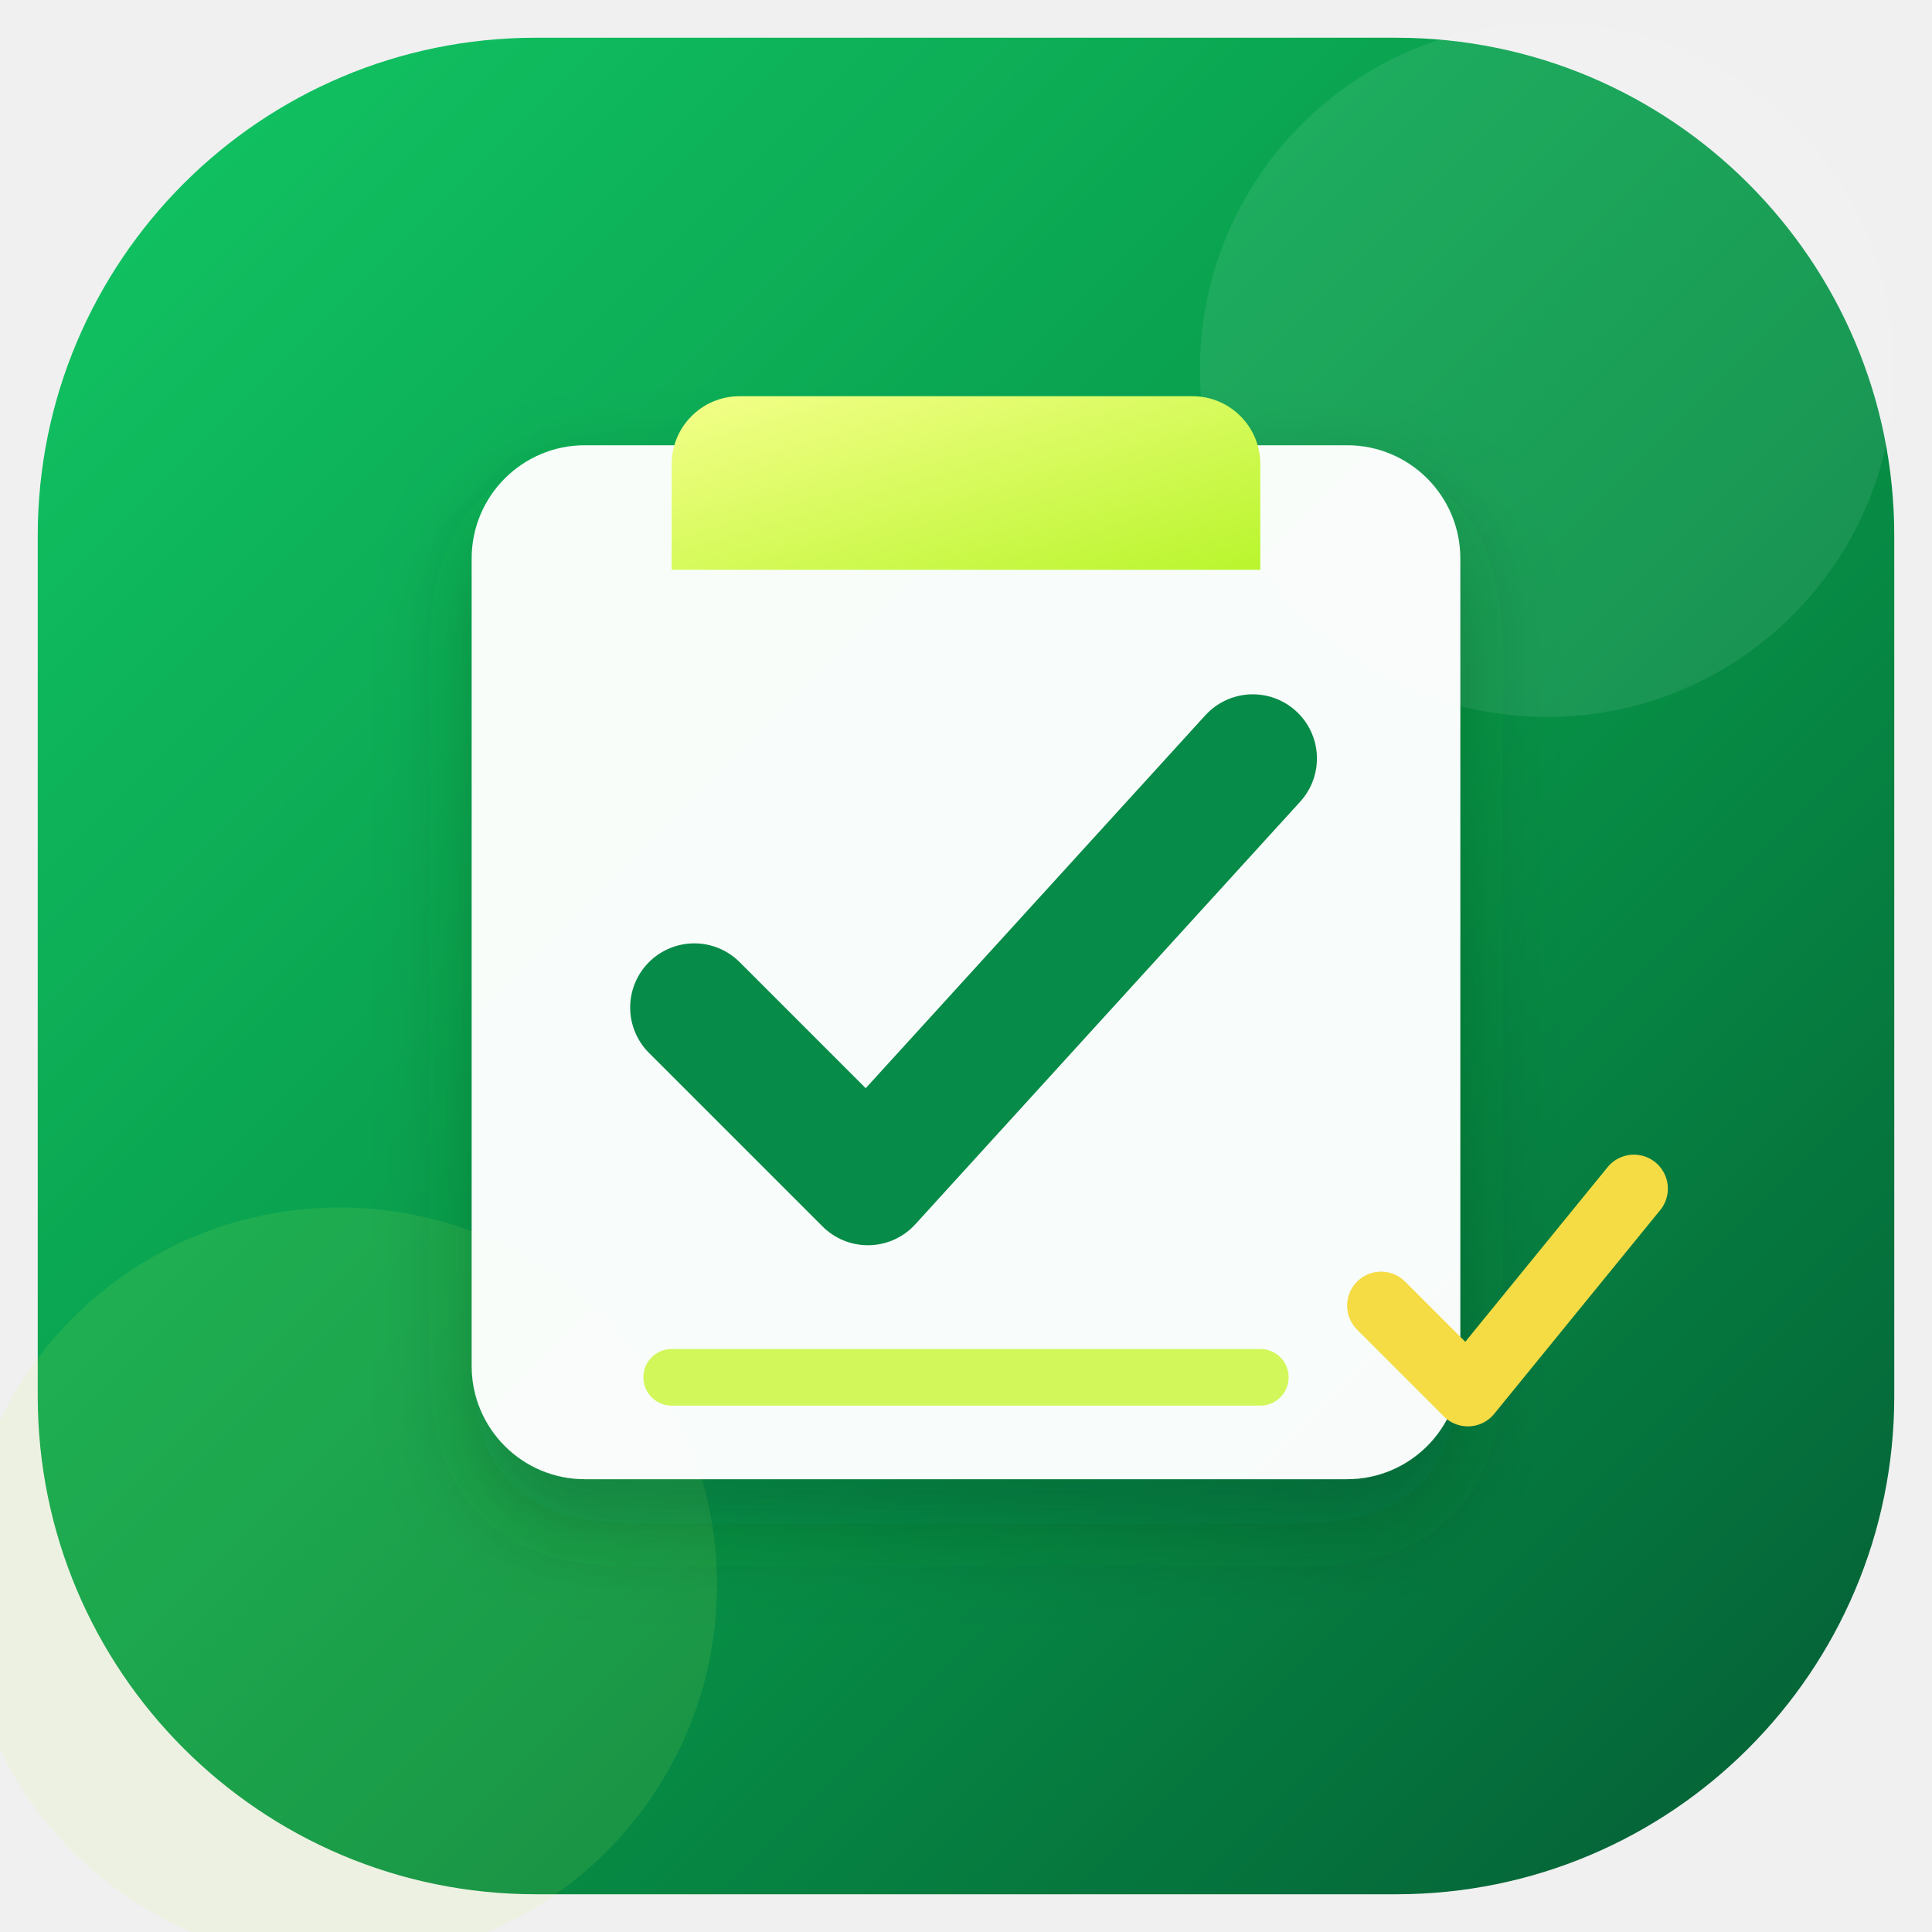
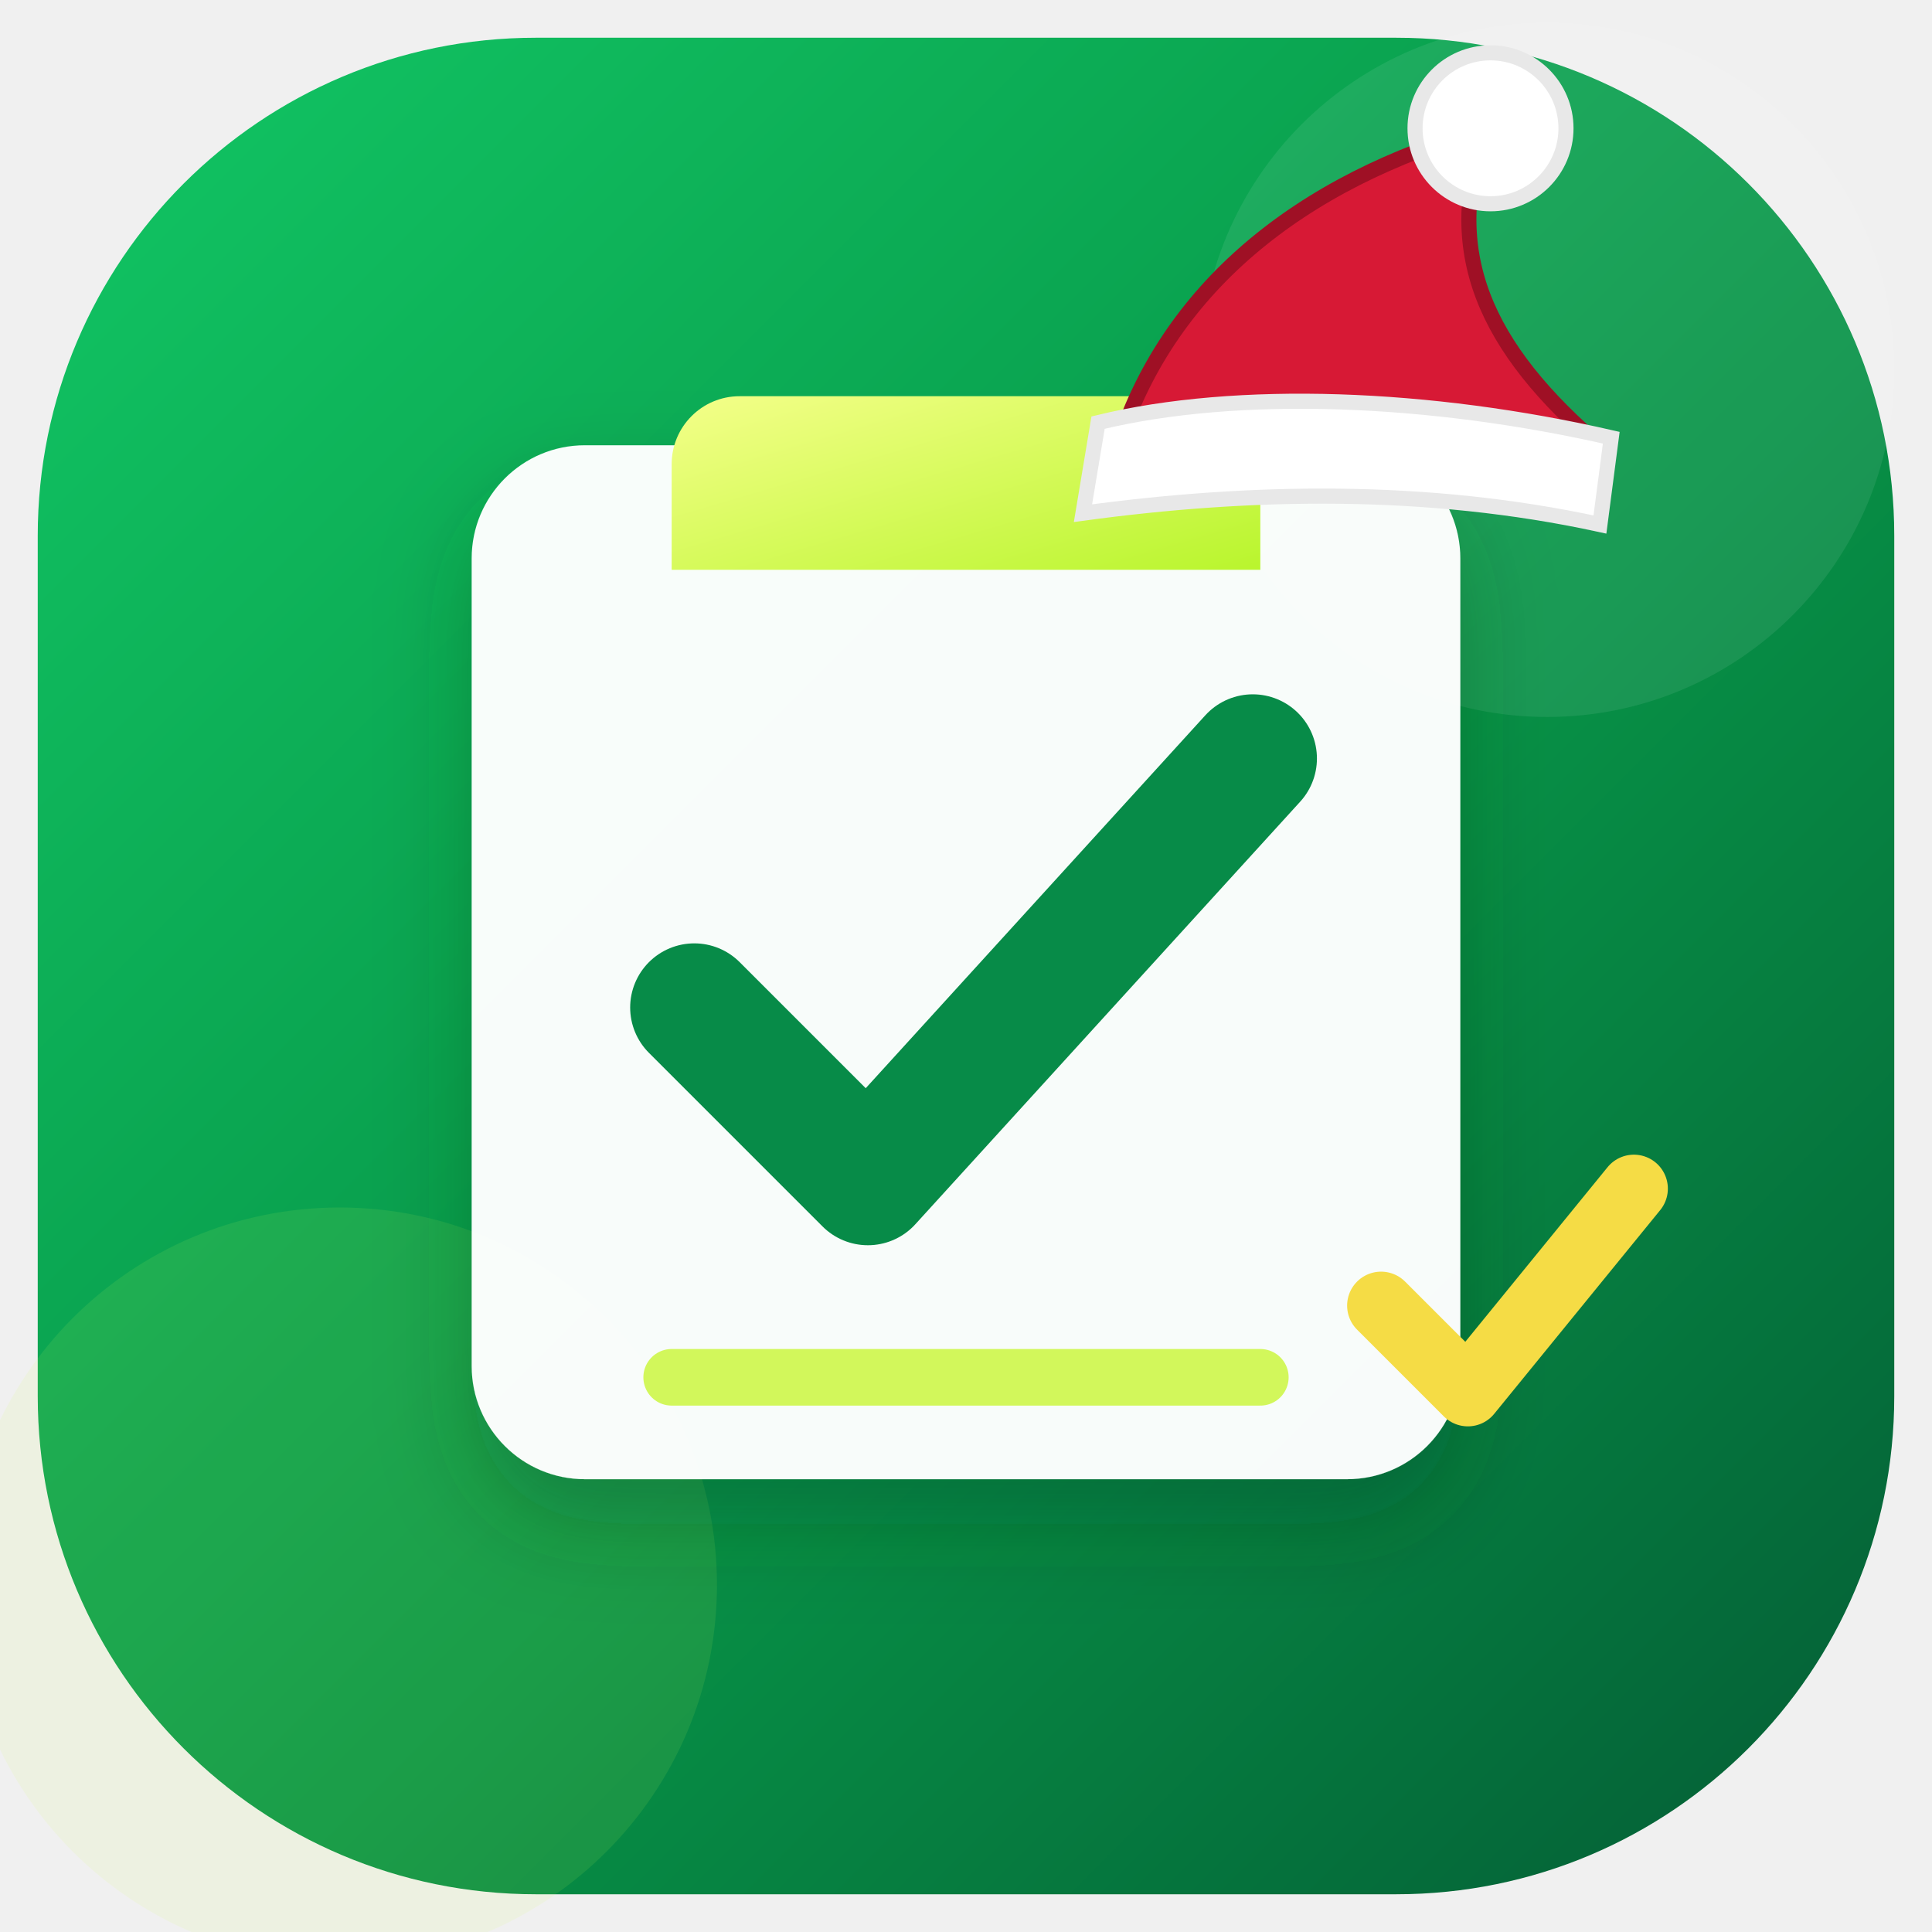
<svg xmlns="http://www.w3.org/2000/svg" viewBox="0 0 512 512" role="img" aria-labelledby="title desc">
  <defs>
    <linearGradient id="bg" x1="0" y1="0" x2="1" y2="1">
      <stop stop-color="#12c765" />
      <stop offset=".55" stop-color="#079447" />
      <stop offset="1" stop-color="#045b35" />
    </linearGradient>
    <linearGradient id="lime" x1="0" y1="0" x2="1" y2="1">
      <stop stop-color="#f4ff8a" />
      <stop offset="1" stop-color="#b9f52d" />
    </linearGradient>
    <filter id="shadow" x="-30%" y="-30%" width="160%" height="160%">
      <feDropShadow dx="0" dy="12" stdDeviation="12" flood-color="#003d24" flood-opacity=".28" />
    </filter>
  </defs>
  <rect x="10" y="10" width="492" height="492" rx="132" fill="url(#bg)" />
  <circle cx="410" cy="98" r="92" fill="#fff" opacity=".08" />
  <circle cx="90" cy="420" r="100" fill="#d6ff5b" opacity=".1" />
  <path d="M155 118h202a30 30 0 0 1 30 30v214a30 30 0 0 1-30 30H155a30 30 0 0 1-30-30V148a30 30 0 0 1 30-30Z" fill="#fff" opacity=".97" filter="url(#shadow)" />
  <path d="M196 105h120a18 18 0 0 1 18 18v28H178v-28a18 18 0 0 1 18-18Z" fill="url(#lime)" />
  <path d="m184 267 46 46 102-112" fill="none" stroke="#078b48" stroke-width="34" stroke-linecap="round" stroke-linejoin="round" />
  <path d="M178 365h156" stroke="#d2f75b" stroke-width="15" stroke-linecap="round" />
  <path d="M366 346l23 23 44-54" fill="none" stroke="#f5dc45" stroke-width="18" stroke-linecap="round" stroke-linejoin="round" />
+   <g aria-label="Santa hat">
+     <path d="M296 119 C309 77 344 48 394 34 C382 66 393 92 425 119 Z" fill="#d71935" stroke="#9f1025" stroke-width="4" stroke-linejoin="round" />
+     <path d="M291 112 C328 103 379 105 427 116 L424 139 C378 129 331 130 287 136 Z" fill="#fff" stroke="#e8e8e8" stroke-width="4" />
+     <circle cx="395" cy="34" r="20" fill="#fff" stroke="#e8e8e8" stroke-width="4" />
+   </g>
</svg>
